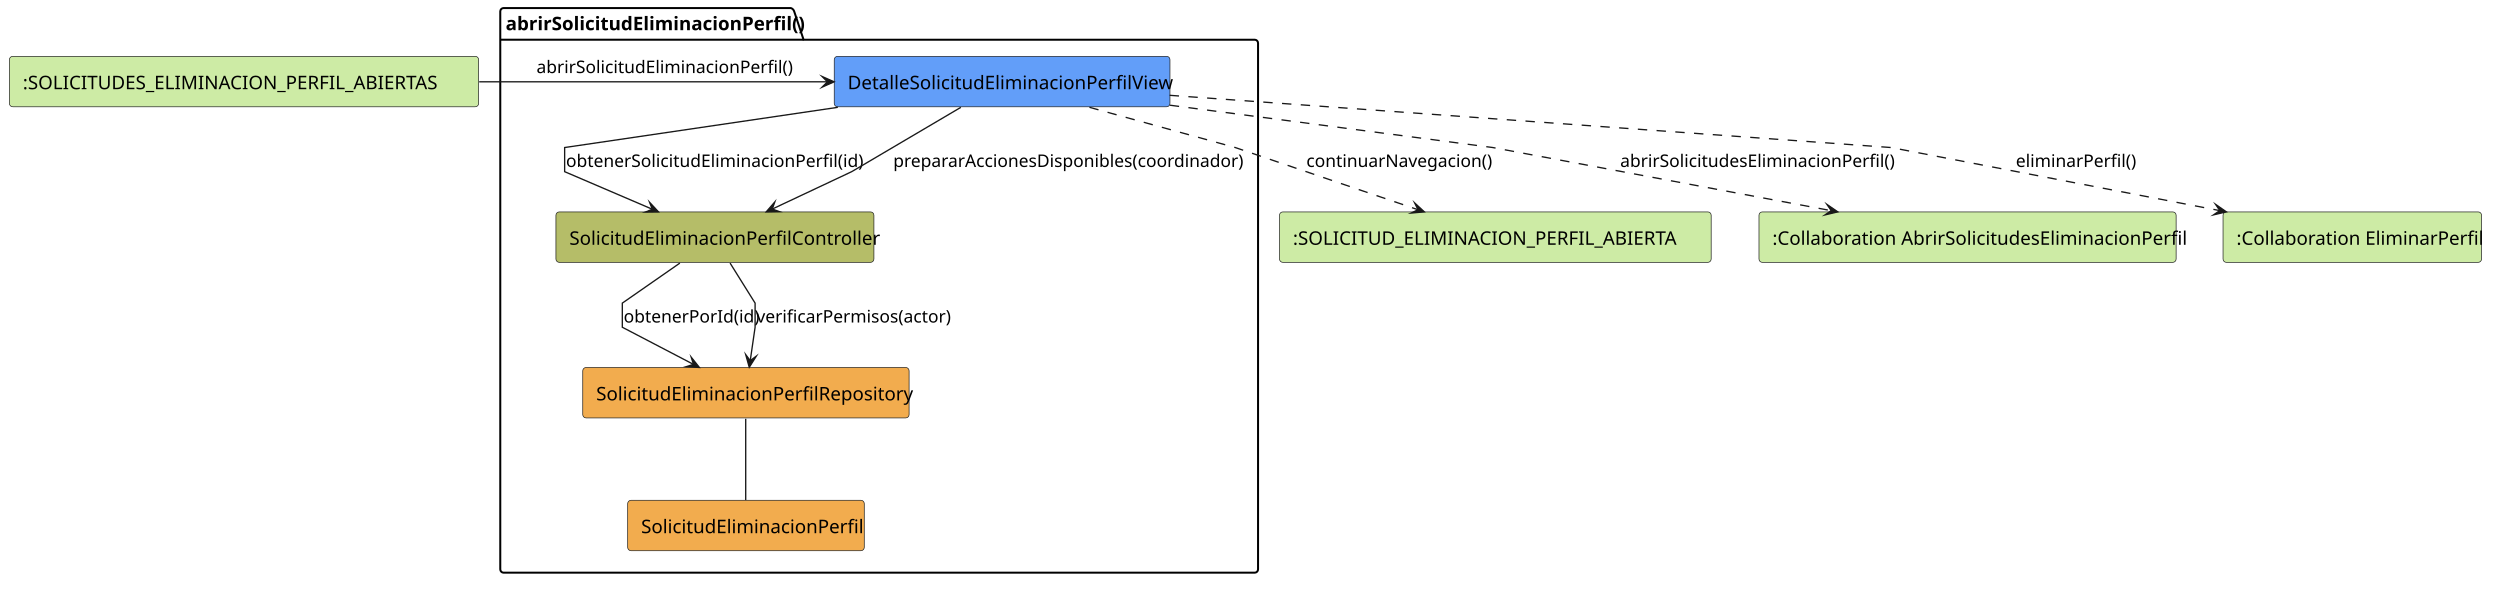
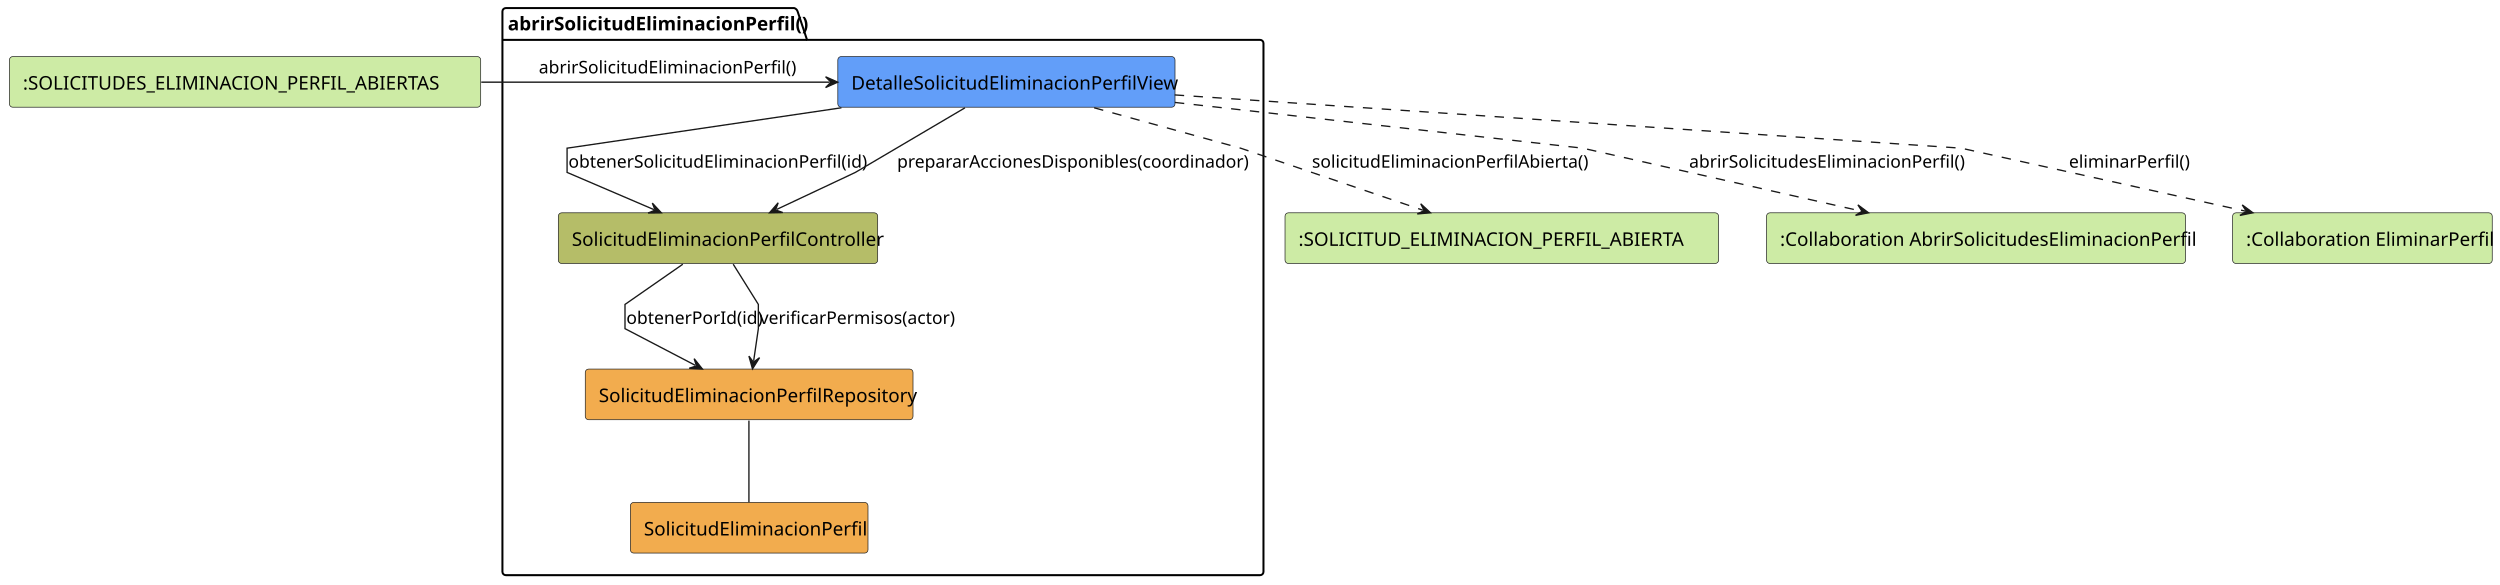
- <svg xmlns="http://www.w3.org/2000/svg" contentStyleType="text/css" data-diagram-type="DESCRIPTION" height="442px" preserveAspectRatio="none" style="width:1864px;height:442px;background:#FFFFFF;" version="1.1" viewBox="0 0 1864 442" width="1864px" zoomAndPan="magnify">
+ <svg xmlns="http://www.w3.org/2000/svg" contentStyleType="text/css" data-diagram-type="DESCRIPTION" height="434px" preserveAspectRatio="none" style="width:1856px;height:434px;background:#FFFFFF;" version="1.1" viewBox="0 0 1856 434" width="1856px" zoomAndPan="magnify">
  <defs />
  <g>
-     <g class="cluster" data-qualified-name="abrirSolicitudEliminacionPerfil" data-source-line="4" id="ent0002">
+     <g class="cluster" data-entity="abrirSolicitudEliminacionPerfil" data-source-line="4" data-uid="ent0003" id="cluster_abrirSolicitudEliminacionPerfil">
      <path d="M375.5,6 L589.644,6 A3.75,3.75 0 0 1 592.144,8.5 L599.144,29.609 L935.5,29.609 A2.5,2.5 0 0 1 938,32.109 L938,424.5 A2.5,2.5 0 0 1 935.5,427 L375.5,427 A2.5,2.5 0 0 1 373,424.5 L373,8.5 A2.5,2.5 0 0 1 375.5,6" fill="none" style="stroke:#000000;stroke-width:1.5;" />
      <line style="stroke:#000000;stroke-width:1.5;" x1="373" x2="599.144" y1="29.609" y2="29.609" />
-       <text fill="#000000" font-family="sans-serif" font-size="14" font-weight="700" lengthAdjust="spacing" textLength="213.144" x="377" y="22.533">abrirSolicitudEliminacionPerfil()</text>
+       <text fill="#000000" font-family="sans-serif" font-size="14" font-weight="bold" lengthAdjust="spacing" textLength="213.144" x="377" y="22.533">abrirSolicitudEliminacionPerfil()</text>
    </g>
-     <g class="entity" data-qualified-name="abrirSolicitudEliminacionPerfil.DetalleSolicitudEliminacionPerfilView" data-source-line="5" id="ent0003">
+     <g class="entity" data-entity="DetalleSolicitudEliminacionPerfilView" data-source-line="5" data-uid="ent0004" id="entity_DetalleSolicitudEliminacionPerfilView">
      <rect fill="#629EF9" height="37.609" rx="2.5" ry="2.5" style="stroke:#181818;stroke-width:0.5;" width="250.323" x="622" y="42" />
      <text fill="#000000" font-family="sans-serif" font-size="14" lengthAdjust="spacing" textLength="230.323" x="632" y="66.533">DetalleSolicitudEliminacionPerfilView</text>
    </g>
-     <g class="entity" data-qualified-name="abrirSolicitudEliminacionPerfil.SolicitudEliminacionPerfilController" data-source-line="6" id="ent0004">
+     <g class="entity" data-entity="SolicitudEliminacionPerfilController" data-source-line="6" data-uid="ent0005" id="entity_SolicitudEliminacionPerfilController">
      <rect fill="#B5BD68" height="37.609" rx="2.5" ry="2.5" style="stroke:#181818;stroke-width:0.5;" width="237.089" x="414.5" y="158" />
      <text fill="#000000" font-family="sans-serif" font-size="14" lengthAdjust="spacing" textLength="217.089" x="424.5" y="182.533">SolicitudEliminacionPerfilController</text>
    </g>
-     <g class="entity" data-qualified-name="abrirSolicitudEliminacionPerfil.SolicitudEliminacionPerfilRepository" data-source-line="7" id="ent0005">
+     <g class="entity" data-entity="SolicitudEliminacionPerfilRepository" data-source-line="7" data-uid="ent0006" id="entity_SolicitudEliminacionPerfilRepository">
      <rect fill="#F2AC4E" height="37.609" rx="2.5" ry="2.5" style="stroke:#181818;stroke-width:0.5;" width="243.316" x="434.5" y="274" />
      <text fill="#000000" font-family="sans-serif" font-size="14" lengthAdjust="spacing" textLength="223.316" x="444.5" y="298.533">SolicitudEliminacionPerfilRepository</text>
    </g>
-     <g class="entity" data-qualified-name="abrirSolicitudEliminacionPerfil.SolicitudEliminacionPerfil" data-source-line="8" id="ent0006">
+     <g class="entity" data-entity="SolicitudEliminacionPerfil" data-source-line="8" data-uid="ent0007" id="entity_SolicitudEliminacionPerfil">
      <rect fill="#F2AC4E" height="37.609" rx="2.5" ry="2.5" style="stroke:#181818;stroke-width:0.5;" width="176.399" x="468" y="373" />
      <text fill="#000000" font-family="sans-serif" font-size="14" lengthAdjust="spacing" textLength="156.399" x="478" y="397.533">SolicitudEliminacionPerfil</text>
    </g>
-     <g class="entity" data-qualified-name="EstadoEntrada" data-source-line="3" id="ent0001">
+     <g class="entity" data-entity="EstadoEntrada" data-source-line="3" data-uid="ent0002" id="entity_EstadoEntrada">
      <rect fill="#CDEBA5" height="37.609" rx="2.5" ry="2.5" style="stroke:#181818;stroke-width:0.5;" width="349.868" x="7" y="42" />
      <text fill="#000000" font-family="sans-serif" font-size="14" lengthAdjust="spacing" textLength="329.868" x="17" y="66.533">:SOLICITUDES_ELIMINACION_PERFIL_ABIERTAS</text>
    </g>
-     <g class="entity" data-qualified-name="EstadoSalida" data-source-line="11" id="ent0007">
+     <g class="entity" data-entity="EstadoSalida" data-source-line="11" data-uid="ent0008" id="entity_EstadoSalida">
      <rect fill="#CDEBA5" height="37.609" rx="2.5" ry="2.5" style="stroke:#181818;stroke-width:0.5;" width="321.854" x="954" y="158" />
      <text fill="#000000" font-family="sans-serif" font-size="14" lengthAdjust="spacing" textLength="301.854" x="964" y="182.533">:SOLICITUD_ELIMINACION_PERFIL_ABIERTA</text>
    </g>
-     <g class="entity" data-qualified-name="AbrirSolicitudesEliminacionPerfil" data-source-line="12" id="ent0008">
+     <g class="entity" data-entity="AbrirSolicitudesEliminacionPerfil" data-source-line="12" data-uid="ent0009" id="entity_AbrirSolicitudesEliminacionPerfil">
      <rect fill="#CDEBA5" height="37.609" rx="2.5" ry="2.5" style="stroke:#181818;stroke-width:0.5;" width="311.019" x="1311.5" y="158" />
      <text fill="#000000" font-family="sans-serif" font-size="14" lengthAdjust="spacing" textLength="291.019" x="1321.5" y="182.533">:Collaboration AbrirSolicitudesEliminacionPerfil</text>
    </g>
-     <g class="entity" data-qualified-name="EliminarPerfil" data-source-line="13" id="ent0009">
+     <g class="entity" data-entity="EliminarPerfil" data-source-line="13" data-uid="ent0010" id="entity_EliminarPerfil">
      <rect fill="#CDEBA5" height="37.609" rx="2.5" ry="2.5" style="stroke:#181818;stroke-width:0.5;" width="192.737" x="1657.5" y="158" />
      <text fill="#000000" font-family="sans-serif" font-size="14" lengthAdjust="spacing" textLength="172.737" x="1667.5" y="182.533">:Collaboration EliminarPerfil</text>
    </g>
-     <g class="link" data-entity-1="ent0001" data-entity-2="ent0003" data-link-type="dependency" data-source-line="15" id="lnk10">
-       <path d="M357.29,61 C442.99,61 539.15,61 616.92,61" fill="none" id="EstadoEntrada-to-DetalleSolicitudEliminacionPerfilView" style="stroke:#181818;stroke-width:1;" />
-       <polygon fill="#181818" points="621.92,61,612.92,57,616.92,61,612.92,65,621.92,61" style="stroke:#181818;stroke-width:1;stroke-linejoin:miter;stroke-miterlimit:10;" />
+     <g class="link" data-entity-1="EstadoEntrada" data-entity-2="DetalleSolicitudEliminacionPerfilView" data-source-line="15" data-uid="lnk11" id="link_EstadoEntrada_DetalleSolicitudEliminacionPerfilView">
+       <path d="M357.29,61 C442.99,61 538.15,61 615.92,61" fill="none" id="EstadoEntrada-to-DetalleSolicitudEliminacionPerfilView" style="stroke:#181818;stroke-width:1;" />
+       <polygon fill="#181818" points="621.92,61,612.92,57,616.92,61,612.92,65,621.92,61" style="stroke:#181818;stroke-width:1;" />
      <text fill="#000000" font-family="sans-serif" font-size="13" lengthAdjust="spacing" textLength="179.893" x="400" y="54.495">abrirSolicitudEliminacionPerfil()</text>
    </g>
-     <g class="link" data-entity-1="ent0003" data-entity-2="ent0004" data-link-type="dependency" data-source-line="17" id="lnk11">
-       <path d="M624.68,80.01 C532.18,93.63 421,110 421,110 C421,110 421,128 421,128 C421,128 454.604,142.4 486.384,156.02" fill="none" id="DetalleSolicitudEliminacionPerfilView-to-SolicitudEliminacionPerfilController" style="stroke:#181818;stroke-width:1;" />
-       <polygon fill="#181818" points="490.98,157.99,484.283,150.768,486.384,156.02,481.132,158.121,490.98,157.99" style="stroke:#181818;stroke-width:1;stroke-linejoin:miter;stroke-miterlimit:10;" />
+     <g class="link" data-entity-1="DetalleSolicitudEliminacionPerfilView" data-entity-2="SolicitudEliminacionPerfilController" data-source-line="17" data-uid="lnk12" id="link_DetalleSolicitudEliminacionPerfilView_SolicitudEliminacionPerfilController">
+       <path d="M624.68,80.01 C532.18,93.63 421,110 421,110 C421,110 421,128 421,128 C421,128 453.685,142.006 485.465,155.626" fill="none" id="DetalleSolicitudEliminacionPerfilView-to-SolicitudEliminacionPerfilController" style="stroke:#181818;stroke-width:1;" />
+       <polygon fill="#181818" points="490.98,157.99,484.283,150.768,486.384,156.02,481.132,158.121,490.98,157.99" style="stroke:#181818;stroke-width:1;" />
      <text fill="#000000" font-family="sans-serif" font-size="13" lengthAdjust="spacing" textLength="208.095" x="422" y="124.495">obtenerSolicitudEliminacionPerfil(id)</text>
    </g>
-     <g class="link" data-entity-1="ent0003" data-entity-2="ent0004" data-link-type="dependency" data-source-line="18" id="lnk12">
-       <path d="M716.4,80.03 C683.23,99.58 635,128 635,128 C635,128 604.734,142.241 575.794,155.861" fill="none" id="DetalleSolicitudEliminacionPerfilView-to-SolicitudEliminacionPerfilController-1" style="stroke:#181818;stroke-width:1;" />
-       <polygon fill="#181818" points="571.27,157.99,581.116,157.777,575.794,155.861,577.71,150.538,571.27,157.99" style="stroke:#181818;stroke-width:1;stroke-linejoin:miter;stroke-miterlimit:10;" />
+     <g class="link" data-entity-1="DetalleSolicitudEliminacionPerfilView" data-entity-2="SolicitudEliminacionPerfilController" data-source-line="18" data-uid="lnk13" id="link_DetalleSolicitudEliminacionPerfilView_SolicitudEliminacionPerfilController">
+       <path d="M716.4,80.03 C683.23,99.58 635,128 635,128 C635,128 605.639,141.815 576.699,155.435" fill="none" id="DetalleSolicitudEliminacionPerfilView-to-SolicitudEliminacionPerfilController-1" style="stroke:#181818;stroke-width:1;" />
+       <polygon fill="#181818" points="571.27,157.99,581.116,157.777,575.794,155.861,577.71,150.538,571.27,157.99" style="stroke:#181818;stroke-width:1;" />
      <text fill="#000000" font-family="sans-serif" font-size="13" lengthAdjust="spacing" textLength="246.403" x="666" y="124.495">prepararAccionesDisponibles(coordinador)</text>
    </g>
-     <g class="link" data-entity-1="ent0004" data-entity-2="ent0005" data-link-type="dependency" data-source-line="19" id="lnk13">
-       <path d="M506.91,196.15 C487.37,209.74 464,226 464,226 C464,226 464,244 464,244 C464,244 490.947,258.057 517.047,271.677" fill="none" id="SolicitudEliminacionPerfilController-to-SolicitudEliminacionPerfilRepository" style="stroke:#181818;stroke-width:1;" />
-       <polygon fill="#181818" points="521.48,273.99,515.352,266.28,517.047,271.677,511.651,273.373,521.48,273.99" style="stroke:#181818;stroke-width:1;stroke-linejoin:miter;stroke-miterlimit:10;" />
+     <g class="link" data-entity-1="SolicitudEliminacionPerfilController" data-entity-2="SolicitudEliminacionPerfilRepository" data-source-line="19" data-uid="lnk14" id="link_SolicitudEliminacionPerfilController_SolicitudEliminacionPerfilRepository">
+       <path d="M506.91,196.15 C487.37,209.74 464,226 464,226 C464,226 464,244 464,244 C464,244 490.061,257.594 516.161,271.214" fill="none" id="SolicitudEliminacionPerfilController-to-SolicitudEliminacionPerfilRepository" style="stroke:#181818;stroke-width:1;" />
+       <polygon fill="#181818" points="521.48,273.99,515.352,266.28,517.047,271.677,511.651,273.373,521.48,273.99" style="stroke:#181818;stroke-width:1;" />
      <text fill="#000000" font-family="sans-serif" font-size="13" lengthAdjust="spacing" textLength="93.939" x="465" y="240.495">obtenerPorId(id)</text>
    </g>
-     <g class="link" data-entity-1="ent0004" data-entity-2="ent0005" data-link-type="dependency" data-source-line="20" id="lnk14">
-       <path d="M544.34,196.15 C552.84,209.74 563,226 563,226 C563,226 563,244 563,244 C563,244 561.351,255.312 559.371,268.902" fill="none" id="SolicitudEliminacionPerfilController-to-SolicitudEliminacionPerfilRepository-1" style="stroke:#181818;stroke-width:1;" />
-       <polygon fill="#181818" points="558.65,273.85,563.906,265.521,559.371,268.902,555.989,264.367,558.65,273.85" style="stroke:#181818;stroke-width:1;stroke-linejoin:miter;stroke-miterlimit:10;" />
+     <g class="link" data-entity-1="SolicitudEliminacionPerfilController" data-entity-2="SolicitudEliminacionPerfilRepository" data-source-line="20" data-uid="lnk15" id="link_SolicitudEliminacionPerfilController_SolicitudEliminacionPerfilRepository">
+       <path d="M544.34,196.15 C552.84,209.74 563,226 563,226 C563,226 563,244 563,244 C563,244 561.495,254.323 559.515,267.913" fill="none" id="SolicitudEliminacionPerfilController-to-SolicitudEliminacionPerfilRepository-1" style="stroke:#181818;stroke-width:1;" />
+       <polygon fill="#181818" points="558.65,273.85,563.906,265.521,559.371,268.902,555.989,264.367,558.65,273.85" style="stroke:#181818;stroke-width:1;" />
      <text fill="#000000" font-family="sans-serif" font-size="13" lengthAdjust="spacing" textLength="137.243" x="564" y="240.495">verificarPermisos(actor)</text>
    </g>
-     <g class="link" data-entity-1="ent0005" data-entity-2="ent0006" data-link-type="association" data-source-line="21" id="lnk15">
+     <g class="link" data-entity-1="SolicitudEliminacionPerfilRepository" data-entity-2="SolicitudEliminacionPerfil" data-source-line="21" data-uid="lnk16" id="link_SolicitudEliminacionPerfilRepository_SolicitudEliminacionPerfil">
      <path d="M556,312.24 C556,329.59 556,355.52 556,372.84" fill="none" id="SolicitudEliminacionPerfilRepository-SolicitudEliminacionPerfil" style="stroke:#181818;stroke-width:1;" />
    </g>
-     <g class="link" data-entity-1="ent0003" data-entity-2="ent0007" data-link-type="dependency" data-source-line="22" id="lnk16">
-       <path d="M812.29,80.01 C861.66,93.63 921,110 921,110 C921,110 999.817,136.809 1057.257,156.359" fill="none" id="DetalleSolicitudEliminacionPerfilView-to-EstadoSalida" style="stroke:#181818;stroke-width:1;stroke-dasharray:7,7;" />
-       <polygon fill="#181818" points="1061.99,157.97,1054.759,151.284,1057.257,156.359,1052.181,158.857,1061.99,157.97" style="stroke:#181818;stroke-width:1;stroke-linejoin:miter;stroke-miterlimit:10;" />
-       <text fill="#000000" font-family="sans-serif" font-size="13" lengthAdjust="spacing" textLength="130.793" x="974" y="124.495">continuarNavegacion()</text>
+     <g class="link" data-entity-1="DetalleSolicitudEliminacionPerfilView" data-entity-2="EstadoSalida" data-source-line="22" data-uid="lnk17" id="link_DetalleSolicitudEliminacionPerfilView_EstadoSalida">
+       <path d="M812.29,80.01 C861.66,93.63 921,110 921,110 C921,110 998.87,136.487 1056.31,156.037" fill="none" id="DetalleSolicitudEliminacionPerfilView-to-EstadoSalida" style="stroke:#181818;stroke-width:1;stroke-dasharray:7,7;" />
+       <polygon fill="#181818" points="1061.99,157.97,1054.759,151.284,1057.257,156.359,1052.181,158.857,1061.99,157.97" style="stroke:#181818;stroke-width:1;" />
+       <text fill="#000000" font-family="sans-serif" font-size="13" lengthAdjust="spacing" textLength="192.905" x="974" y="124.495">solicitudEliminacionPerfilAbierta()</text>
    </g>
-     <g class="link" data-entity-1="ent0003" data-entity-2="ent0008" data-link-type="dependency" data-source-line="23" id="lnk17">
-       <path d="M872.19,78.42 C978.18,92.32 1113,110 1113,110 C1113,110 1260.545,137.503 1365.355,157.053" fill="none" id="DetalleSolicitudEliminacionPerfilView-to-AbrirSolicitudesEliminacionPerfil" style="stroke:#181818;stroke-width:1;stroke-dasharray:7,7;" />
-       <polygon fill="#181818" points="1370.27,157.97,1362.156,152.387,1365.355,157.053,1360.689,160.252,1370.27,157.97" style="stroke:#181818;stroke-width:1;stroke-linejoin:miter;stroke-miterlimit:10;" />
-       <text fill="#000000" font-family="sans-serif" font-size="13" lengthAdjust="spacing" textLength="193.623" x="1208" y="124.495">abrirSolicitudesEliminacionPerfil()</text>
+     <g class="link" data-entity-1="DetalleSolicitudEliminacionPerfilView" data-entity-2="AbrirSolicitudesEliminacionPerfil" data-source-line="23" data-uid="lnk18" id="link_DetalleSolicitudEliminacionPerfilView_AbrirSolicitudesEliminacionPerfil">
+       <path d="M872.23,76.04 C998.54,90.21 1175,110 1175,110 C1175,110 1294.898,137.097 1381.358,156.647" fill="none" id="DetalleSolicitudEliminacionPerfilView-to-AbrirSolicitudesEliminacionPerfil" style="stroke:#181818;stroke-width:1;stroke-dasharray:7,7;" />
+       <polygon fill="#181818" points="1387.21,157.97,1379.314,152.084,1382.333,156.867,1377.549,159.887,1387.21,157.97" style="stroke:#181818;stroke-width:1;" />
+       <text fill="#000000" font-family="sans-serif" font-size="13" lengthAdjust="spacing" textLength="193.623" x="1254" y="124.495">abrirSolicitudesEliminacionPerfil()</text>
    </g>
-     <g class="link" data-entity-1="ent0003" data-entity-2="ent0009" data-link-type="dependency" data-source-line="24" id="lnk18">
-       <path d="M872.09,71.06 C1064.23,84.97 1410,110 1410,110 C1410,110 1553.24,137.477 1655.09,157.028" fill="none" id="DetalleSolicitudEliminacionPerfilView-to-EliminarPerfil" style="stroke:#181818;stroke-width:1;stroke-dasharray:7,7;" />
-       <polygon fill="#181818" points="1660,157.97,1651.915,152.345,1655.09,157.028,1650.407,160.202,1660,157.97" style="stroke:#181818;stroke-width:1;stroke-linejoin:miter;stroke-miterlimit:10;" />
-       <text fill="#000000" font-family="sans-serif" font-size="13" lengthAdjust="spacing" textLength="83.789" x="1503" y="124.495">eliminarPerfil()</text>
+     <g class="link" data-entity-1="DetalleSolicitudEliminacionPerfilView" data-entity-2="EliminarPerfil" data-source-line="24" data-uid="lnk19" id="link_DetalleSolicitudEliminacionPerfilView_EliminarPerfil">
+       <path d="M872.12,70.47 C1075.66,84.25 1456,110 1456,110 C1456,110 1578.482,137.122 1666.712,156.672" fill="none" id="DetalleSolicitudEliminacionPerfilView-to-EliminarPerfil" style="stroke:#181818;stroke-width:1;stroke-dasharray:7,7;" />
+       <polygon fill="#181818" points="1672.57,157.97,1664.649,152.118,1667.688,156.888,1662.918,159.928,1672.57,157.97" style="stroke:#181818;stroke-width:1;" />
+       <text fill="#000000" font-family="sans-serif" font-size="13" lengthAdjust="spacing" textLength="83.789" x="1536" y="124.495">eliminarPerfil()</text>
    </g>
  </g>
</svg>
